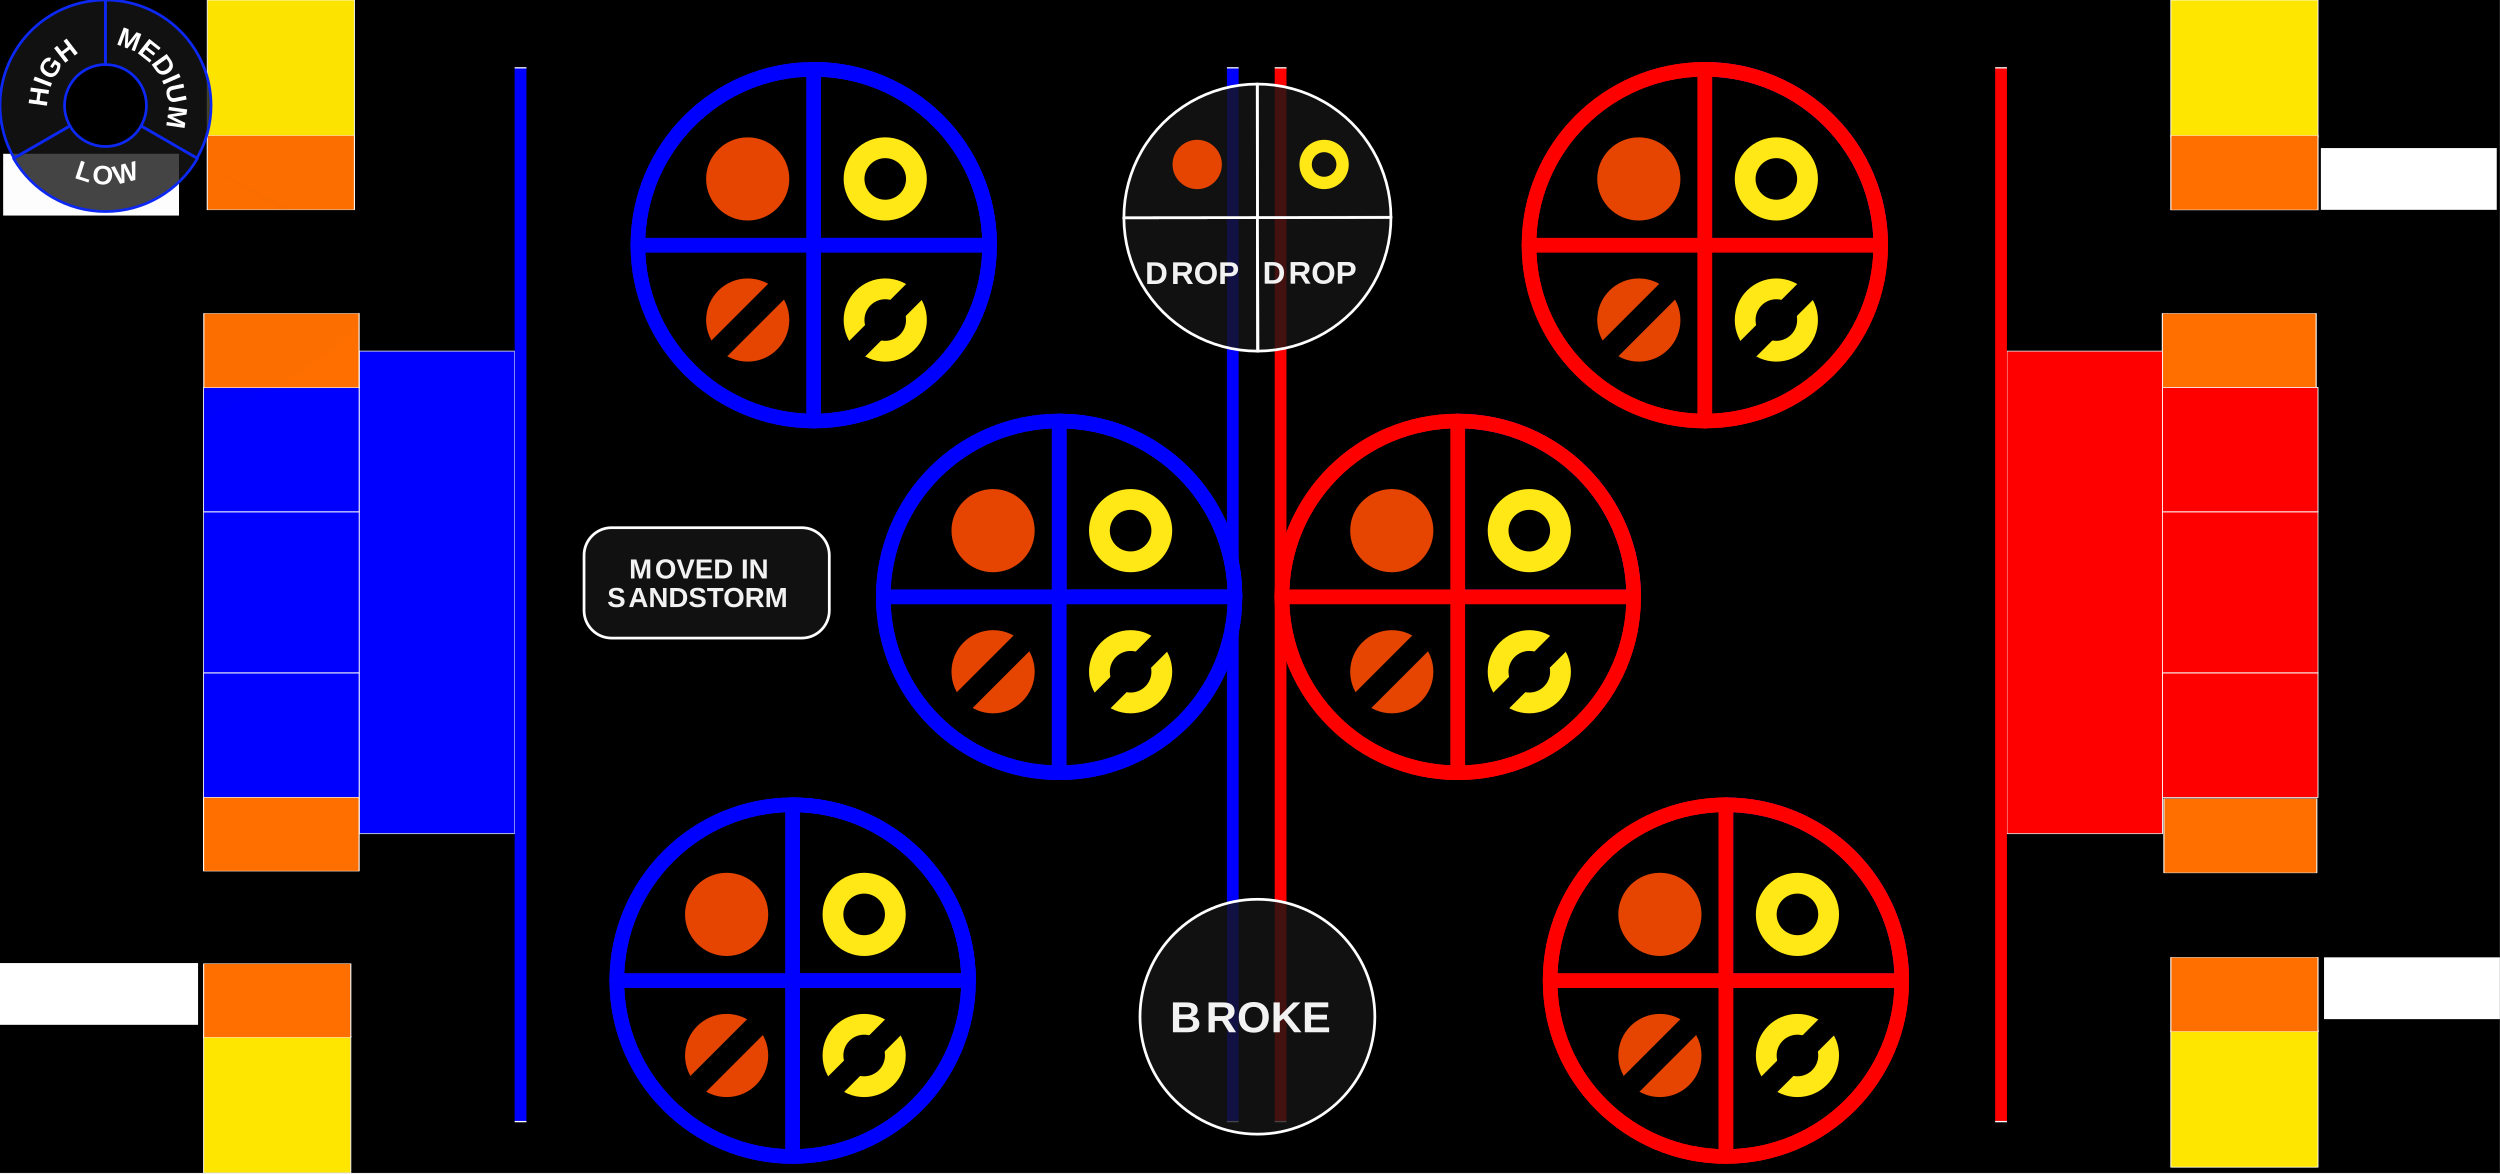
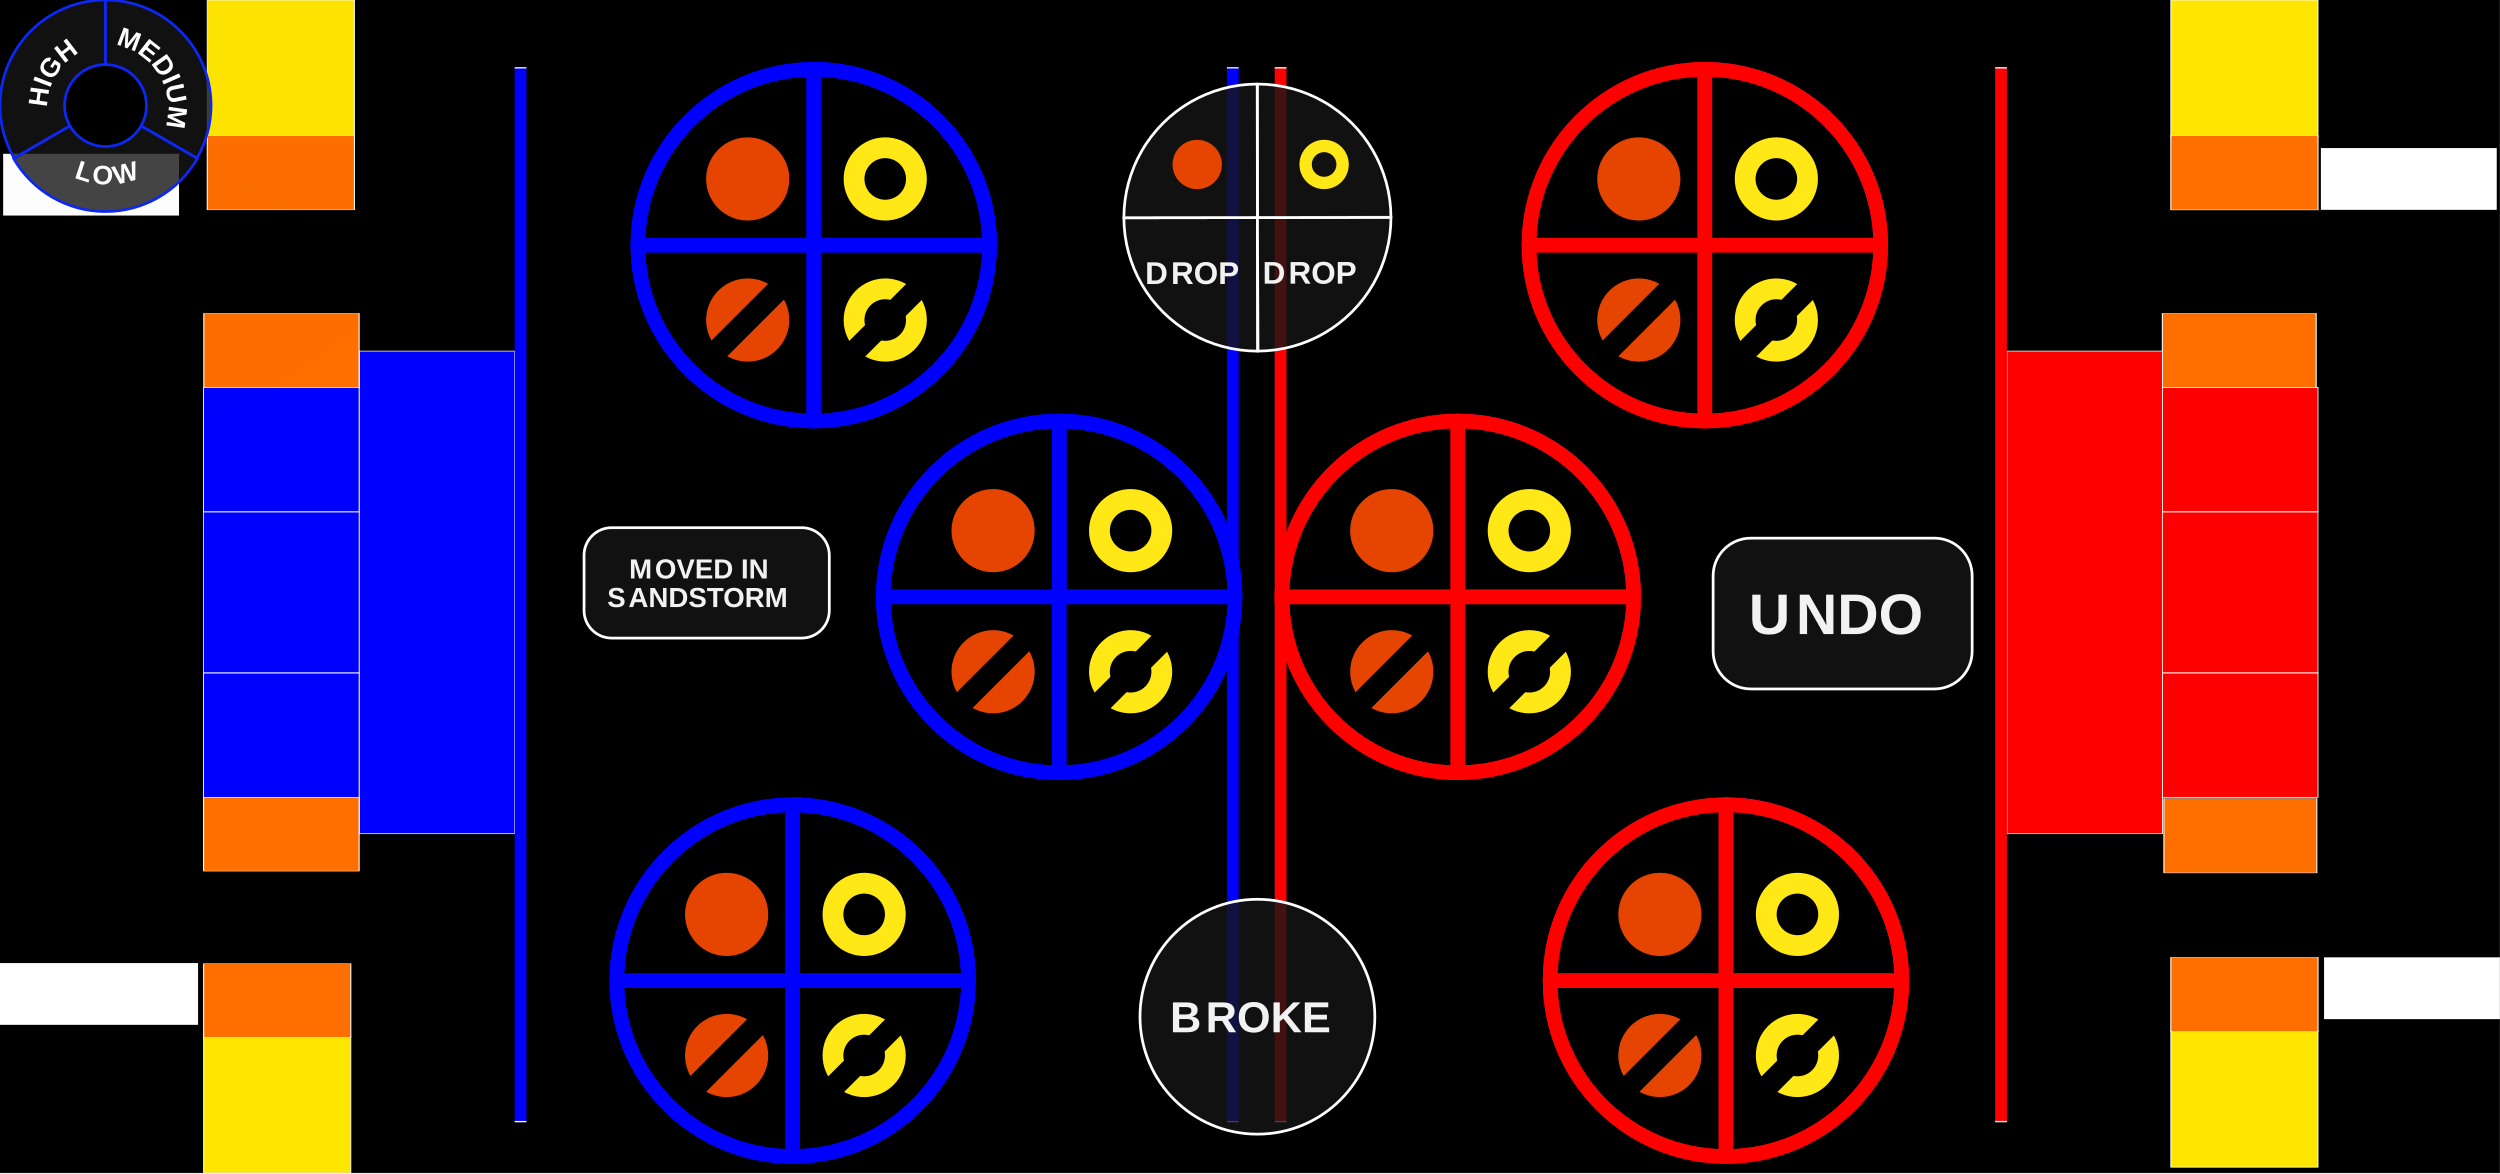
<svg xmlns="http://www.w3.org/2000/svg" width="100%" height="100%" viewBox="0 0 2991 1404" version="1.1" xml:space="preserve" style="fill-rule:evenodd;clip-rule:evenodd;stroke-linecap:round;stroke-linejoin:round;stroke-miterlimit:1.5;">
  <g id="court" transform="matrix(0.867579,0,0,1,-63.9296,-95.821)">
    <rect x="73.687" y="95.821" width="3447.38" height="1403.26" style="fill:none;" />
    <clipPath id="_clip1">
      <rect x="73.687" y="95.821" width="3447.38" height="1403.26" />
    </clipPath>
    <g clip-path="url(#_clip1)">
      <g transform="matrix(1.15263,0,0,1,-190.196,95)">
        <rect x="0.687" y="0.821" width="3447.38" height="1403.26" />
      </g>
      <g id="blue-hab-1" transform="matrix(1.58688,0,0,1.16247,-590.5,-126.235)">
        <rect x="730.623" y="552.385" width="135.168" height="496.688" style="fill:rgb(0,0,255);stroke:white;stroke-width:0.78px;" />
      </g>
      <g id="blue-hab-2" transform="matrix(1.15263,0,0,0.899596,-273.226,403.898)">
        <rect x="544.532" y="552.385" width="186.091" height="165.711" style="fill:rgb(0,0,255);stroke:white;stroke-width:1.05px;" />
      </g>
      <g id="blue-hab-3" transform="matrix(1.15263,0,0,0.899596,-273.226,62.3632)">
        <rect x="544.532" y="552.385" width="186.091" height="165.711" style="fill:rgb(0,0,255);stroke:white;stroke-width:1.05px;" />
      </g>
      <g id="blue-hab-4" transform="matrix(1.15263,0,0,1.16143,-273.226,66.8006)">
        <rect x="544.532" y="552.385" width="186.091" height="165.711" style="fill:rgb(0,0,255);stroke:white;stroke-width:0.92px;" />
      </g>
      <g id="blue-side-1">
        <g id="player-hatch" transform="matrix(1.15263,0,0,0.806735,-265.342,-50.8761)">
          <rect x="542.106" y="181.84" width="176.062" height="202.694" style="fill:rgb(255,230,0);stroke:white;stroke-width:1.1px;" />
        </g>
        <g id="player-cargo" transform="matrix(1.15263,0,0,0.4385,-265.342,178.277)">
          <rect x="542.106" y="181.84" width="176.062" height="202.694" style="fill:rgb(255,111,0);stroke:white;stroke-width:1.3px;" />
        </g>
        <g id="depot" transform="matrix(1.21612,0,0,0.4385,-304.487,391.021)">
          <rect x="542.106" y="181.84" width="176.062" height="202.694" style="fill:rgb(255,111,0);stroke:white;stroke-width:1.24px;" />
        </g>
        <g id="peek" transform="matrix(0.549338,0,0,3.00567,77.657,-511.59)">
          <rect x="0.687" y="263.306" width="441.453" height="24.583" style="fill:white;" />
        </g>
      </g>
      <g id="red-side-1" transform="matrix(-1,0,-0,1,3594.75,-6.84041)">
        <g id="player-hatch1" transform="matrix(1.15263,0,0,0.806735,-300.326,-44.0357)">
          <rect x="542.106" y="181.84" width="176.062" height="202.694" style="fill:rgb(255,230,0);stroke:white;stroke-width:1.1px;" />
        </g>
        <g id="player-cargo1" transform="matrix(1.15263,0,0,0.439155,-300.326,184.998)">
          <rect x="542.106" y="181.84" width="176.062" height="202.694" style="fill:rgb(255,111,0);stroke:white;stroke-width:1.29px;" />
        </g>
        <g id="depot1" transform="matrix(1.20459,0,0,0.439155,-325.955,397.743)">
          <rect x="542.106" y="181.84" width="176.062" height="202.694" style="fill:rgb(255,111,0);stroke:white;stroke-width:1.25px;" />
        </g>
        <g id="peek1" transform="matrix(0.549338,0,0,3.00567,77.657,-511.59)">
          <rect x="0.687" y="263.306" width="441.453" height="24.583" style="fill:white;" />
        </g>
      </g>
      <g id="blue-side-2" transform="matrix(1,0,0,-1,-4.3472,1601.74)">
        <g id="player-hatch2" transform="matrix(1.15263,0,0,0.806735,-265.98,-44.0357)">
          <rect x="542.106" y="181.84" width="176.062" height="202.694" style="fill:rgb(255,230,0);stroke:white;stroke-width:1.1px;" />
        </g>
        <g id="player-cargo2" transform="matrix(1.15263,0,0,0.434618,-265.98,185.823)">
          <rect x="542.106" y="181.84" width="176.062" height="202.694" style="fill:rgb(255,111,0);stroke:white;stroke-width:1.3px;" />
        </g>
        <g id="depot2" transform="matrix(1.21829,0,0,0.434618,-301.675,384.726)">
          <rect x="542.106" y="181.84" width="176.062" height="202.694" style="fill:rgb(255,111,0);stroke:white;stroke-width:1.24px;" />
        </g>
        <g id="peek2" transform="matrix(0.618697,0,0,3.00567,77.6093,-511.59)">
          <rect x="0.687" y="263.306" width="441.453" height="24.583" style="fill:white;" />
        </g>
      </g>
      <g id="red-side-2" transform="matrix(-1,0,0,-1,3599.1,1594.9)">
        <g id="player-hatch3" transform="matrix(1.15263,0,0,0.806735,-295.979,-44.0357)">
          <rect x="542.106" y="181.84" width="176.062" height="202.694" style="fill:rgb(255,230,0);stroke:white;stroke-width:1.1px;" />
        </g>
        <g id="player-cargo3" transform="matrix(1.15263,0,0,0.438519,-295.979,185.114)">
          <rect x="542.106" y="181.84" width="176.062" height="202.694" style="fill:rgb(255,111,0);stroke:white;stroke-width:1.3px;" />
        </g>
        <g id="depot3" transform="matrix(1.19773,0,0,0.438519,-318.806,375.012)">
          <rect x="542.106" y="181.84" width="176.062" height="202.694" style="fill:rgb(255,111,0);stroke:white;stroke-width:1.25px;" />
        </g>
        <g id="peek3" transform="matrix(0.549338,0,0,3.00567,77.657,-511.59)">
          <rect x="0.687" y="263.306" width="441.453" height="24.583" style="fill:white;" />
        </g>
      </g>
      <g id="red-hab-1" transform="matrix(-1.58688,0,0,1.16247,4215.15,-126.235)">
        <rect x="730.623" y="552.385" width="135.168" height="496.688" style="fill:rgb(255,0,0);stroke:white;stroke-width:0.78px;" />
      </g>
      <g id="red-hab-3" transform="matrix(-1.15263,0,0,0.899596,3897.88,403.898)">
        <rect x="544.532" y="552.385" width="186.091" height="165.711" style="fill:rgb(255,0,0);stroke:white;stroke-width:1.05px;" />
      </g>
      <g id="red-hab-2" transform="matrix(-1.15263,0,0,0.899596,3897.88,62.3632)">
        <rect x="544.532" y="552.385" width="186.091" height="165.711" style="fill:rgb(255,0,0);stroke:white;stroke-width:1.05px;" />
      </g>
      <g id="red-hab-4" transform="matrix(-1.15263,0,0,1.16143,3897.88,66.8006)">
        <rect x="544.532" y="552.385" width="186.091" height="165.711" style="fill:rgb(255,0,0);stroke:white;stroke-width:0.92px;" />
      </g>
      <g transform="matrix(0.0367196,0,0,51.2847,2825.01,-13326.6)">
        <rect x="0.687" y="263.306" width="441.453" height="24.583" style="fill:rgb(255,0,0);stroke:white;stroke-width:0.03px;" />
      </g>
      <g transform="matrix(0.0367196,0,0,51.2847,1831.51,-13326.6)">
        <rect x="0.687" y="263.306" width="441.453" height="24.583" style="fill:rgb(255,0,0);stroke:white;stroke-width:0.03px;" />
      </g>
      <g transform="matrix(0.0367196,0,0,51.2847,1765.59,-13326.6)">
        <rect x="0.687" y="263.306" width="441.453" height="24.583" style="fill:rgb(0,0,255);stroke:white;stroke-width:0.03px;" />
      </g>
      <g transform="matrix(0.0367196,0,0,51.2847,783.384,-13326.6)">
        <rect x="0.687" y="263.306" width="441.453" height="24.583" style="fill:rgb(0,0,255);stroke:white;stroke-width:0.03px;" />
      </g>
      <g id="blue-cargo" transform="matrix(1.15263,0,0,1,196.424,-102.915)">
        <g id="cargo-miss">
          <g transform="matrix(6.12323e-17,-1,1,6.12323e-17,247.804,2073.5)">
            <path d="M1160.65,702.452C1044.45,702.452 950.257,796.649 950.257,912.846L1160.65,912.846L1160.65,702.452Z" />
          </g>
          <g>
            <g transform="matrix(1.2511,0,0,1.2511,-289.789,49.8431)">
              <circle cx="1096.18" cy="761.385" r="39.778" style="fill:rgb(229,69,0);" />
            </g>
            <g transform="matrix(1,0,0,1,-25.3811,73.5226)">
              <path d="M1156.8,879.125L1057.26,978.657" style="fill:none;stroke:black;stroke-width:26.67px;" />
            </g>
          </g>
        </g>
        <g id="hatch">
          <g transform="matrix(-1.83697e-16,1,-1,-1.83697e-16,2073.5,-247.804)">
            <path d="M1160.65,702.452C1044.45,702.452 950.257,796.649 950.257,912.846L1160.65,912.846L1160.65,702.452Z" style="stroke:rgb(0,0,255);stroke-width:17.33px;" />
          </g>
          <g transform="matrix(1.2511,0,0,1.2511,-125.251,-118.967)">
            <path d="M1096.18,721.608C1118.14,721.608 1135.96,739.431 1135.96,761.385C1135.96,783.339 1118.14,801.163 1096.18,801.163C1074.23,801.163 1056.41,783.339 1056.41,761.385C1056.41,739.431 1074.23,721.608 1096.18,721.608ZM1096.18,741.496C1107.16,741.496 1116.07,750.408 1116.07,761.385C1116.07,772.362 1107.16,781.274 1096.18,781.274C1085.21,781.274 1076.3,772.362 1076.3,761.385C1076.3,750.408 1085.21,741.496 1096.18,741.496Z" style="fill:rgb(255,232,22);" />
          </g>
        </g>
        <g id="hatch-miss">
          <g transform="matrix(-1,-1.22465e-16,1.22465e-16,-1,2321.3,1825.69)">
            <path d="M1160.65,702.452C1044.45,702.452 950.257,796.649 950.257,912.846L1160.65,912.846L1160.65,702.452Z" />
          </g>
          <g>
            <g transform="matrix(1.2511,0,0,1.2511,-125.251,49.8431)">
              <path d="M1096.18,721.608C1118.14,721.608 1135.96,739.431 1135.96,761.385C1135.96,783.339 1118.14,801.163 1096.18,801.163C1074.23,801.163 1056.41,783.339 1056.41,761.385C1056.41,739.431 1074.23,721.608 1096.18,721.608ZM1096.18,741.496C1107.16,741.496 1116.07,750.408 1116.07,761.385C1116.07,772.362 1107.16,781.274 1096.18,781.274C1085.21,781.274 1076.3,772.362 1076.3,761.385C1076.3,750.408 1085.21,741.496 1096.18,741.496Z" style="fill:rgb(255,232,22);" />
            </g>
            <g transform="matrix(1,0,0,1,139.937,73.5226)">
              <path d="M1156.8,879.125L1057.26,978.657" style="fill:none;stroke:black;stroke-width:26.67px;" />
            </g>
          </g>
        </g>
        <g id="cargo">
          <path d="M1160.65,702.452C1044.45,702.452 950.257,796.649 950.257,912.846L1160.65,912.846L1160.65,702.452Z" />
          <g transform="matrix(1.2511,0,0,1.2511,-289.789,-118.967)">
            <circle cx="1096.18" cy="761.385" r="39.778" style="fill:rgb(229,69,0);" />
          </g>
        </g>
        <circle cx="1160.65" cy="912.846" r="210.394" style="fill:none;stroke:rgb(0,0,255);stroke-width:17.33px;" />
        <g transform="matrix(-1.83697e-16,1,-1,-1.83697e-16,2073.5,-247.804)">
          <path d="M1160.65,702.452C1044.45,702.452 950.257,796.649 950.257,912.846L1160.65,912.846L1160.65,702.452Z" style="fill:none;stroke:rgb(0,0,255);stroke-width:17.33px;" />
        </g>
        <g transform="matrix(-1,-1.22465e-16,1.22465e-16,-1,2321.3,1825.69)">
          <path d="M1160.65,702.452C1044.45,702.452 950.257,796.649 950.257,912.846L1160.65,912.846L1160.65,702.452Z" style="fill:none;stroke:rgb(0,0,255);stroke-width:17.33px;" />
        </g>
        <g transform="matrix(6.12323e-17,-1,1,6.12323e-17,247.804,2073.5)">
          <path d="M1160.65,702.452C1044.45,702.452 950.257,796.649 950.257,912.846L1160.65,912.846L1160.65,702.452Z" style="fill:none;stroke:rgb(0,0,255);stroke-width:17.33px;" />
        </g>
        <path d="M1160.65,702.452C1044.45,702.452 950.257,796.649 950.257,912.846L1160.65,912.846L1160.65,702.452Z" style="fill:none;stroke:rgb(0,0,255);stroke-width:17.33px;" />
      </g>
      <g id="red-cargo" transform="matrix(1.15263,0,-0,1,746.226,-102.915)">
        <g id="cargo-miss1">
          <g transform="matrix(6.12323e-17,-1,1,6.12323e-17,247.804,2073.5)">
            <path d="M1160.65,702.452C1044.45,702.452 950.257,796.649 950.257,912.846L1160.65,912.846L1160.65,702.452Z" />
          </g>
          <g>
            <g transform="matrix(1.2511,0,0,1.2511,-289.789,49.8431)">
              <circle cx="1096.18" cy="761.385" r="39.778" style="fill:rgb(229,69,0);" />
            </g>
            <g transform="matrix(1,0,0,1,-25.3811,73.5226)">
              <path d="M1156.8,879.125L1057.26,978.657" style="fill:none;stroke:black;stroke-width:26.67px;" />
            </g>
          </g>
        </g>
        <g id="hatch1">
          <g transform="matrix(-1.83697e-16,1,-1,-1.83697e-16,2073.5,-247.804)">
            <path d="M1160.65,702.452C1044.45,702.452 950.257,796.649 950.257,912.846L1160.65,912.846L1160.65,702.452Z" style="stroke:rgb(0,0,255);stroke-width:17.33px;" />
          </g>
          <g transform="matrix(1.2511,0,0,1.2511,-125.251,-118.967)">
            <path d="M1096.18,721.608C1118.14,721.608 1135.96,739.431 1135.96,761.385C1135.96,783.339 1118.14,801.163 1096.18,801.163C1074.23,801.163 1056.41,783.339 1056.41,761.385C1056.41,739.431 1074.23,721.608 1096.18,721.608ZM1096.18,741.496C1107.16,741.496 1116.07,750.408 1116.07,761.385C1116.07,772.362 1107.16,781.274 1096.18,781.274C1085.21,781.274 1076.3,772.362 1076.3,761.385C1076.3,750.408 1085.21,741.496 1096.18,741.496Z" style="fill:rgb(255,232,22);" />
          </g>
        </g>
        <g id="hatch-miss1">
          <g transform="matrix(-1,-1.22465e-16,1.22465e-16,-1,2321.3,1825.69)">
            <path d="M1160.65,702.452C1044.45,702.452 950.257,796.649 950.257,912.846L1160.65,912.846L1160.65,702.452Z" />
          </g>
          <g>
            <g transform="matrix(1.2511,0,0,1.2511,-125.251,49.8431)">
              <path d="M1096.18,721.608C1118.14,721.608 1135.96,739.431 1135.96,761.385C1135.96,783.339 1118.14,801.163 1096.18,801.163C1074.23,801.163 1056.41,783.339 1056.41,761.385C1056.41,739.431 1074.23,721.608 1096.18,721.608ZM1096.18,741.496C1107.16,741.496 1116.07,750.408 1116.07,761.385C1116.07,772.362 1107.16,781.274 1096.18,781.274C1085.21,781.274 1076.3,772.362 1076.3,761.385C1076.3,750.408 1085.21,741.496 1096.18,741.496Z" style="fill:rgb(255,232,22);" />
            </g>
            <g transform="matrix(1,0,0,1,139.937,73.5226)">
              <path d="M1156.8,879.125L1057.26,978.657" style="fill:none;stroke:black;stroke-width:26.67px;" />
            </g>
          </g>
        </g>
        <g id="cargo1">
          <path d="M1160.65,702.452C1044.45,702.452 950.257,796.649 950.257,912.846L1160.65,912.846L1160.65,702.452Z" />
          <g transform="matrix(1.2511,0,0,1.2511,-289.789,-118.967)">
            <circle cx="1096.18" cy="761.385" r="39.778" style="fill:rgb(229,69,0);" />
          </g>
        </g>
        <circle cx="1160.65" cy="912.846" r="210.394" style="fill:none;stroke:rgb(255,0,0);stroke-width:17.33px;" />
        <g transform="matrix(-1.83697e-16,1,-1,-1.83697e-16,2073.5,-247.804)">
          <path d="M1160.65,702.452C1044.45,702.452 950.257,796.649 950.257,912.846L1160.65,912.846L1160.65,702.452Z" style="fill:none;stroke:rgb(255,0,0);stroke-width:17.33px;" />
        </g>
        <g transform="matrix(-1,-1.22465e-16,1.22465e-16,-1,2321.3,1825.69)">
          <path d="M1160.65,702.452C1044.45,702.452 950.257,796.649 950.257,912.846L1160.65,912.846L1160.65,702.452Z" style="fill:none;stroke:rgb(255,0,0);stroke-width:17.33px;" />
        </g>
        <g transform="matrix(6.12323e-17,-1,1,6.12323e-17,247.804,2073.5)">
          <path d="M1160.65,702.452C1044.45,702.452 950.257,796.649 950.257,912.846L1160.65,912.846L1160.65,702.452Z" style="fill:none;stroke:rgb(255,0,0);stroke-width:17.33px;" />
        </g>
        <path d="M1160.65,702.452C1044.45,702.452 950.257,796.649 950.257,912.846L1160.65,912.846L1160.65,702.452Z" style="fill:none;stroke:rgb(255,0,0);stroke-width:17.33px;" />
      </g>
      <g id="blue-rocket-2" transform="matrix(1.15263,0,0,1,-141.946,-523.702)">
        <g id="cargo-miss2">
          <g transform="matrix(6.12323e-17,-1,1,6.12323e-17,247.804,2073.5)">
            <path d="M1160.65,702.452C1044.45,702.452 950.257,796.649 950.257,912.846L1160.65,912.846L1160.65,702.452Z" />
          </g>
          <g>
            <g transform="matrix(1.2511,0,0,1.2511,-289.789,49.8431)">
              <circle cx="1096.18" cy="761.385" r="39.778" style="fill:rgb(229,69,0);" />
            </g>
            <g transform="matrix(1,0,0,1,-25.3811,73.5226)">
              <path d="M1156.8,879.125L1057.26,978.657" style="fill:none;stroke:black;stroke-width:26.67px;" />
            </g>
          </g>
        </g>
        <g id="hatch2">
          <g transform="matrix(-1.83697e-16,1,-1,-1.83697e-16,2073.5,-247.804)">
            <path d="M1160.65,702.452C1044.45,702.452 950.257,796.649 950.257,912.846L1160.65,912.846L1160.65,702.452Z" style="stroke:rgb(0,0,255);stroke-width:17.33px;" />
          </g>
          <g transform="matrix(1.2511,0,0,1.2511,-125.251,-118.967)">
            <path d="M1096.18,721.608C1118.14,721.608 1135.96,739.431 1135.96,761.385C1135.96,783.339 1118.14,801.163 1096.18,801.163C1074.23,801.163 1056.41,783.339 1056.41,761.385C1056.41,739.431 1074.23,721.608 1096.18,721.608ZM1096.18,741.496C1107.16,741.496 1116.07,750.408 1116.07,761.385C1116.07,772.362 1107.16,781.274 1096.18,781.274C1085.21,781.274 1076.3,772.362 1076.3,761.385C1076.3,750.408 1085.21,741.496 1096.18,741.496Z" style="fill:rgb(255,232,22);" />
          </g>
        </g>
        <g id="hatch-miss2">
          <g transform="matrix(-1,-1.22465e-16,1.22465e-16,-1,2321.3,1825.69)">
            <path d="M1160.65,702.452C1044.45,702.452 950.257,796.649 950.257,912.846L1160.65,912.846L1160.65,702.452Z" />
          </g>
          <g>
            <g transform="matrix(1.2511,0,0,1.2511,-125.251,49.8431)">
              <path d="M1096.18,721.608C1118.14,721.608 1135.96,739.431 1135.96,761.385C1135.96,783.339 1118.14,801.163 1096.18,801.163C1074.23,801.163 1056.41,783.339 1056.41,761.385C1056.41,739.431 1074.23,721.608 1096.18,721.608ZM1096.18,741.496C1107.16,741.496 1116.07,750.408 1116.07,761.385C1116.07,772.362 1107.16,781.274 1096.18,781.274C1085.21,781.274 1076.3,772.362 1076.3,761.385C1076.3,750.408 1085.21,741.496 1096.18,741.496Z" style="fill:rgb(255,232,22);" />
            </g>
            <g transform="matrix(1,0,0,1,139.937,73.5226)">
              <path d="M1156.8,879.125L1057.26,978.657" style="fill:none;stroke:black;stroke-width:26.67px;" />
            </g>
          </g>
        </g>
        <g id="cargo2">
          <path d="M1160.65,702.452C1044.45,702.452 950.257,796.649 950.257,912.846L1160.65,912.846L1160.65,702.452Z" />
          <g transform="matrix(1.2511,0,0,1.2511,-289.789,-118.967)">
            <circle cx="1096.18" cy="761.385" r="39.778" style="fill:rgb(229,69,0);" />
          </g>
        </g>
        <circle cx="1160.65" cy="912.846" r="210.394" style="fill:none;stroke:rgb(0,0,255);stroke-width:17.33px;" />
        <g transform="matrix(-1.83697e-16,1,-1,-1.83697e-16,2073.5,-247.804)">
          <path d="M1160.65,702.452C1044.45,702.452 950.257,796.649 950.257,912.846L1160.65,912.846L1160.65,702.452Z" style="fill:none;stroke:rgb(0,0,255);stroke-width:17.33px;" />
        </g>
        <g transform="matrix(-1,-1.22465e-16,1.22465e-16,-1,2321.3,1825.69)">
          <path d="M1160.65,702.452C1044.45,702.452 950.257,796.649 950.257,912.846L1160.65,912.846L1160.65,702.452Z" style="fill:none;stroke:rgb(0,0,255);stroke-width:17.33px;" />
        </g>
        <g transform="matrix(6.12323e-17,-1,1,6.12323e-17,247.804,2073.5)">
          <path d="M1160.65,702.452C1044.45,702.452 950.257,796.649 950.257,912.846L1160.65,912.846L1160.65,702.452Z" style="fill:none;stroke:rgb(0,0,255);stroke-width:17.33px;" />
        </g>
        <path d="M1160.65,702.452C1044.45,702.452 950.257,796.649 950.257,912.846L1160.65,912.846L1160.65,702.452Z" style="fill:none;stroke:rgb(0,0,255);stroke-width:17.33px;" />
      </g>
      <g id="red-rocket-2" transform="matrix(1.15263,0,-0,1,1086.9,-523.702)">
        <g id="cargo-miss3">
          <g transform="matrix(6.12323e-17,-1,1,6.12323e-17,247.804,2073.5)">
            <path d="M1160.65,702.452C1044.45,702.452 950.257,796.649 950.257,912.846L1160.65,912.846L1160.65,702.452Z" />
          </g>
          <g>
            <g transform="matrix(1.2511,0,0,1.2511,-289.789,49.8431)">
              <circle cx="1096.18" cy="761.385" r="39.778" style="fill:rgb(229,69,0);" />
            </g>
            <g transform="matrix(1,0,0,1,-25.3811,73.5226)">
              <path d="M1156.8,879.125L1057.26,978.657" style="fill:none;stroke:black;stroke-width:26.67px;" />
            </g>
          </g>
        </g>
        <g id="hatch3">
          <g transform="matrix(-1.83697e-16,1,-1,-1.83697e-16,2073.5,-247.804)">
            <path d="M1160.65,702.452C1044.45,702.452 950.257,796.649 950.257,912.846L1160.65,912.846L1160.65,702.452Z" style="stroke:rgb(0,0,255);stroke-width:17.33px;" />
          </g>
          <g transform="matrix(1.2511,0,0,1.2511,-125.251,-118.967)">
            <path d="M1096.18,721.608C1118.14,721.608 1135.96,739.431 1135.96,761.385C1135.96,783.339 1118.14,801.163 1096.18,801.163C1074.23,801.163 1056.41,783.339 1056.41,761.385C1056.41,739.431 1074.23,721.608 1096.18,721.608ZM1096.18,741.496C1107.16,741.496 1116.07,750.408 1116.07,761.385C1116.07,772.362 1107.16,781.274 1096.18,781.274C1085.21,781.274 1076.3,772.362 1076.3,761.385C1076.3,750.408 1085.21,741.496 1096.18,741.496Z" style="fill:rgb(255,232,22);" />
          </g>
        </g>
        <g id="hatch-miss3">
          <g transform="matrix(-1,-1.22465e-16,1.22465e-16,-1,2321.3,1825.69)">
            <path d="M1160.65,702.452C1044.45,702.452 950.257,796.649 950.257,912.846L1160.65,912.846L1160.65,702.452Z" />
          </g>
          <g>
            <g transform="matrix(1.2511,0,0,1.2511,-125.251,49.8431)">
              <path d="M1096.18,721.608C1118.14,721.608 1135.96,739.431 1135.96,761.385C1135.96,783.339 1118.14,801.163 1096.18,801.163C1074.23,801.163 1056.41,783.339 1056.41,761.385C1056.41,739.431 1074.23,721.608 1096.18,721.608ZM1096.18,741.496C1107.16,741.496 1116.07,750.408 1116.07,761.385C1116.07,772.362 1107.16,781.274 1096.18,781.274C1085.21,781.274 1076.3,772.362 1076.3,761.385C1076.3,750.408 1085.21,741.496 1096.18,741.496Z" style="fill:rgb(255,232,22);" />
            </g>
            <g transform="matrix(1,0,0,1,139.937,73.5226)">
              <path d="M1156.8,879.125L1057.26,978.657" style="fill:none;stroke:black;stroke-width:26.67px;" />
            </g>
          </g>
        </g>
        <g id="cargo3">
          <path d="M1160.65,702.452C1044.45,702.452 950.257,796.649 950.257,912.846L1160.65,912.846L1160.65,702.452Z" />
          <g transform="matrix(1.2511,0,0,1.2511,-289.789,-118.967)">
            <circle cx="1096.18" cy="761.385" r="39.778" style="fill:rgb(229,69,0);" />
          </g>
        </g>
        <circle cx="1160.65" cy="912.846" r="210.394" style="fill:none;stroke:rgb(255,0,0);stroke-width:17.33px;" />
        <g transform="matrix(-1.83697e-16,1,-1,-1.83697e-16,2073.5,-247.804)">
          <path d="M1160.65,702.452C1044.45,702.452 950.257,796.649 950.257,912.846L1160.65,912.846L1160.65,702.452Z" style="fill:none;stroke:rgb(255,0,0);stroke-width:17.33px;" />
        </g>
        <g transform="matrix(-1,-1.22465e-16,1.22465e-16,-1,2321.3,1825.69)">
          <path d="M1160.65,702.452C1044.45,702.452 950.257,796.649 950.257,912.846L1160.65,912.846L1160.65,702.452Z" style="fill:none;stroke:rgb(255,0,0);stroke-width:17.33px;" />
        </g>
        <g transform="matrix(6.12323e-17,-1,1,6.12323e-17,247.804,2073.5)">
          <path d="M1160.65,702.452C1044.45,702.452 950.257,796.649 950.257,912.846L1160.65,912.846L1160.65,702.452Z" style="fill:none;stroke:rgb(255,0,0);stroke-width:17.33px;" />
        </g>
        <path d="M1160.65,702.452C1044.45,702.452 950.257,796.649 950.257,912.846L1160.65,912.846L1160.65,702.452Z" style="fill:none;stroke:rgb(255,0,0);stroke-width:17.33px;" />
      </g>
      <g id="blue-rocket-1" transform="matrix(1.15263,0,0,1,-171.021,356.203)">
        <g id="cargo-miss4">
          <g transform="matrix(6.12323e-17,-1,1,6.12323e-17,247.804,2073.5)">
            <path d="M1160.65,702.452C1044.45,702.452 950.257,796.649 950.257,912.846L1160.65,912.846L1160.65,702.452Z" />
          </g>
          <g>
            <g transform="matrix(1.2511,0,0,1.2511,-289.789,49.8431)">
              <circle cx="1096.18" cy="761.385" r="39.778" style="fill:rgb(229,69,0);" />
            </g>
            <g transform="matrix(1,0,0,1,-25.3811,73.5226)">
              <path d="M1156.8,879.125L1057.26,978.657" style="fill:none;stroke:black;stroke-width:26.67px;" />
            </g>
          </g>
        </g>
        <g id="hatch4">
          <g transform="matrix(-1.83697e-16,1,-1,-1.83697e-16,2073.5,-247.804)">
            <path d="M1160.65,702.452C1044.45,702.452 950.257,796.649 950.257,912.846L1160.65,912.846L1160.65,702.452Z" style="stroke:rgb(0,0,255);stroke-width:17.33px;" />
          </g>
          <g transform="matrix(1.2511,0,0,1.2511,-125.251,-118.967)">
            <path d="M1096.18,721.608C1118.14,721.608 1135.96,739.431 1135.96,761.385C1135.96,783.339 1118.14,801.163 1096.18,801.163C1074.23,801.163 1056.41,783.339 1056.41,761.385C1056.41,739.431 1074.23,721.608 1096.18,721.608ZM1096.18,741.496C1107.16,741.496 1116.07,750.408 1116.07,761.385C1116.07,772.362 1107.16,781.274 1096.18,781.274C1085.21,781.274 1076.3,772.362 1076.3,761.385C1076.3,750.408 1085.21,741.496 1096.18,741.496Z" style="fill:rgb(255,232,22);" />
          </g>
        </g>
        <g id="hatch-miss4">
          <g transform="matrix(-1,-1.22465e-16,1.22465e-16,-1,2321.3,1825.69)">
            <path d="M1160.65,702.452C1044.45,702.452 950.257,796.649 950.257,912.846L1160.65,912.846L1160.65,702.452Z" />
          </g>
          <g>
            <g transform="matrix(1.2511,0,0,1.2511,-125.251,49.8431)">
              <path d="M1096.18,721.608C1118.14,721.608 1135.96,739.431 1135.96,761.385C1135.96,783.339 1118.14,801.163 1096.18,801.163C1074.23,801.163 1056.41,783.339 1056.41,761.385C1056.41,739.431 1074.23,721.608 1096.18,721.608ZM1096.18,741.496C1107.16,741.496 1116.07,750.408 1116.07,761.385C1116.07,772.362 1107.16,781.274 1096.18,781.274C1085.21,781.274 1076.3,772.362 1076.3,761.385C1076.3,750.408 1085.21,741.496 1096.18,741.496Z" style="fill:rgb(255,232,22);" />
            </g>
            <g transform="matrix(1,0,0,1,139.937,73.5226)">
              <path d="M1156.8,879.125L1057.26,978.657" style="fill:none;stroke:black;stroke-width:26.67px;" />
            </g>
          </g>
        </g>
        <g id="cargo4">
          <path d="M1160.65,702.452C1044.45,702.452 950.257,796.649 950.257,912.846L1160.65,912.846L1160.65,702.452Z" />
          <g transform="matrix(1.2511,0,0,1.2511,-289.789,-118.967)">
            <circle cx="1096.18" cy="761.385" r="39.778" style="fill:rgb(229,69,0);" />
          </g>
        </g>
        <circle cx="1160.65" cy="912.846" r="210.394" style="fill:none;stroke:rgb(0,0,255);stroke-width:17.33px;" />
        <g transform="matrix(-1.83697e-16,1,-1,-1.83697e-16,2073.5,-247.804)">
          <path d="M1160.65,702.452C1044.45,702.452 950.257,796.649 950.257,912.846L1160.65,912.846L1160.65,702.452Z" style="fill:none;stroke:rgb(0,0,255);stroke-width:17.33px;" />
        </g>
        <g transform="matrix(-1,-1.22465e-16,1.22465e-16,-1,2321.3,1825.69)">
          <path d="M1160.65,702.452C1044.45,702.452 950.257,796.649 950.257,912.846L1160.65,912.846L1160.65,702.452Z" style="fill:none;stroke:rgb(0,0,255);stroke-width:17.33px;" />
        </g>
        <g transform="matrix(6.12323e-17,-1,1,6.12323e-17,247.804,2073.5)">
          <path d="M1160.65,702.452C1044.45,702.452 950.257,796.649 950.257,912.846L1160.65,912.846L1160.65,702.452Z" style="fill:none;stroke:rgb(0,0,255);stroke-width:17.33px;" />
        </g>
        <path d="M1160.65,702.452C1044.45,702.452 950.257,796.649 950.257,912.846L1160.65,912.846L1160.65,702.452Z" style="fill:none;stroke:rgb(0,0,255);stroke-width:17.33px;" />
      </g>
      <g id="red-rocket-1" transform="matrix(1.15263,0,-0,1,1115.98,356.203)">
        <g id="cargo-miss5">
          <g transform="matrix(6.12323e-17,-1,1,6.12323e-17,247.804,2073.5)">
            <path d="M1160.65,702.452C1044.45,702.452 950.257,796.649 950.257,912.846L1160.65,912.846L1160.65,702.452Z" />
          </g>
          <g>
            <g transform="matrix(1.2511,0,0,1.2511,-289.789,49.8431)">
              <circle cx="1096.18" cy="761.385" r="39.778" style="fill:rgb(229,69,0);" />
            </g>
            <g transform="matrix(1,0,0,1,-25.3811,73.5226)">
              <path d="M1156.8,879.125L1057.26,978.657" style="fill:none;stroke:black;stroke-width:26.67px;" />
            </g>
          </g>
        </g>
        <g id="hatch5">
          <g transform="matrix(-1.83697e-16,1,-1,-1.83697e-16,2073.5,-247.804)">
            <path d="M1160.65,702.452C1044.45,702.452 950.257,796.649 950.257,912.846L1160.65,912.846L1160.65,702.452Z" style="stroke:rgb(0,0,255);stroke-width:17.33px;" />
          </g>
          <g transform="matrix(1.2511,0,0,1.2511,-125.251,-118.967)">
            <path d="M1096.18,721.608C1118.14,721.608 1135.96,739.431 1135.96,761.385C1135.96,783.339 1118.14,801.163 1096.18,801.163C1074.23,801.163 1056.41,783.339 1056.41,761.385C1056.41,739.431 1074.23,721.608 1096.18,721.608ZM1096.18,741.496C1107.16,741.496 1116.07,750.408 1116.07,761.385C1116.07,772.362 1107.16,781.274 1096.18,781.274C1085.21,781.274 1076.3,772.362 1076.3,761.385C1076.3,750.408 1085.21,741.496 1096.18,741.496Z" style="fill:rgb(255,232,22);" />
          </g>
        </g>
        <g id="hatch-miss5">
          <g transform="matrix(-1,-1.22465e-16,1.22465e-16,-1,2321.3,1825.69)">
            <path d="M1160.65,702.452C1044.45,702.452 950.257,796.649 950.257,912.846L1160.65,912.846L1160.65,702.452Z" />
          </g>
          <g>
            <g transform="matrix(1.2511,0,0,1.2511,-125.251,49.8431)">
              <path d="M1096.18,721.608C1118.14,721.608 1135.96,739.431 1135.96,761.385C1135.96,783.339 1118.14,801.163 1096.18,801.163C1074.23,801.163 1056.41,783.339 1056.41,761.385C1056.41,739.431 1074.23,721.608 1096.18,721.608ZM1096.18,741.496C1107.16,741.496 1116.07,750.408 1116.07,761.385C1116.07,772.362 1107.16,781.274 1096.18,781.274C1085.21,781.274 1076.3,772.362 1076.3,761.385C1076.3,750.408 1085.21,741.496 1096.18,741.496Z" style="fill:rgb(255,232,22);" />
            </g>
            <g transform="matrix(1,0,0,1,139.937,73.5226)">
              <path d="M1156.8,879.125L1057.26,978.657" style="fill:none;stroke:black;stroke-width:26.67px;" />
            </g>
          </g>
        </g>
        <g id="cargo5">
          <path d="M1160.65,702.452C1044.45,702.452 950.257,796.649 950.257,912.846L1160.65,912.846L1160.65,702.452Z" />
          <g transform="matrix(1.2511,0,0,1.2511,-289.789,-118.967)">
            <circle cx="1096.18" cy="761.385" r="39.778" style="fill:rgb(229,69,0);" />
          </g>
        </g>
        <circle cx="1160.65" cy="912.846" r="210.394" style="fill:none;stroke:rgb(255,0,0);stroke-width:17.33px;" />
        <g transform="matrix(-1.83697e-16,1,-1,-1.83697e-16,2073.5,-247.804)">
          <path d="M1160.65,702.452C1044.45,702.452 950.257,796.649 950.257,912.846L1160.65,912.846L1160.65,702.452Z" style="fill:none;stroke:rgb(255,0,0);stroke-width:17.33px;" />
        </g>
        <g transform="matrix(-1,-1.22465e-16,1.22465e-16,-1,2321.3,1825.69)">
          <path d="M1160.65,702.452C1044.45,702.452 950.257,796.649 950.257,912.846L1160.65,912.846L1160.65,702.452Z" style="fill:none;stroke:rgb(255,0,0);stroke-width:17.33px;" />
        </g>
        <g transform="matrix(6.12323e-17,-1,1,6.12323e-17,247.804,2073.5)">
          <path d="M1160.65,702.452C1044.45,702.452 950.257,796.649 950.257,912.846L1160.65,912.846L1160.65,702.452Z" style="fill:none;stroke:rgb(255,0,0);stroke-width:17.33px;" />
        </g>
        <path d="M1160.65,702.452C1044.45,702.452 950.257,796.649 950.257,912.846L1160.65,912.846L1160.65,702.452Z" style="fill:none;stroke:rgb(255,0,0);stroke-width:17.33px;" />
      </g>
      <g id="broke" transform="matrix(1.56806,0,0,1.56806,147.569,-894.304)">
        <g transform="matrix(0.73507,0,0,0.637732,-47.1164,631.434)">
          <circle cx="1504.38" cy="1216.41" r="140.491" style="fill:rgb(22,22,22);fill-opacity:0.8;stroke:white;stroke-width:3.28px;" />
        </g>
        <g transform="matrix(0.313995,0,0,0.272416,612.889,1078.08)">
          <text x="1175.06px" y="1251.5px" style="font-family:'Arial-BoldMT', 'Arial', sans-serif;font-weight:700;font-size:121.338px;fill:rgb(242,242,242);">B<tspan x="1274.82px 1374.58px 1481.09px 1580.85px " y="1251.5px 1251.5px 1251.5px 1251.5px ">ROKE</tspan>
          </text>
        </g>
      </g>
      <g id="radial-menu" transform="matrix(1,0,0,1,-885.601,-88.0137)">
        <g id="high">
          <g transform="matrix(-0.576316,0.866025,-0.998209,-0.5,2157.97,-186.826)">
            <path d="M928.148,569.01L1252.75,746.167C1252.75,746.167 934.299,1168.56 522.694,746.167L846.831,569.01C846.831,569.01 879.574,622.365 928.148,574.728" style="fill-opacity:0.012;" />
          </g>
          <g transform="matrix(2.38541,0,0,2.06953,-1021.5,-120.914)">
            <path d="M891.379,147.255C857.69,147.255 830.379,174.566 830.379,208.255C830.379,218.963 833.198,229.482 838.552,238.755L870.862,220.101C868.783,216.499 867.688,212.414 867.688,208.255C867.688,195.171 878.295,184.564 891.379,184.564L891.379,147.255Z" style="fill:rgb(22,22,22);fill-opacity:0.8;stroke:rgb(13,40,242);stroke-width:1.58px;" />
          </g>
          <g transform="matrix(1.15263,0.00238522,-0.00274928,0.999997,171.905,184.264)">
            <g>
              <g transform="matrix(0.136106,-0.990694,0.990694,0.136106,513.385,841.479)">
                <text x="739.187px" y="126.37px" style="font-family:'Arial-BoldMT', 'Arial', sans-serif;font-weight:700;font-size:32px;fill:white;">H</text>
              </g>
              <g transform="matrix(0.355547,-0.934658,0.934658,0.355547,382.099,761.336)">
                <text x="743.137px" y="103.586px" style="font-family:'Arial-BoldMT', 'Arial', sans-serif;font-weight:700;font-size:32px;fill:white;">I</text>
              </g>
              <g transform="matrix(0.558448,-0.82954,0.82954,0.558448,250.529,660.319)">
                <text x="745.532px" y="94.827px" style="font-family:'Arial-BoldMT', 'Arial', sans-serif;font-weight:700;font-size:32px;fill:white;">G</text>
              </g>
              <g transform="matrix(0.791497,-0.611173,0.611173,0.791497,113.095,479.799)">
                <text x="759.752px" y="74.145px" style="font-family:'Arial-BoldMT', 'Arial', sans-serif;font-weight:700;font-size:32px;fill:white;">H</text>
              </g>
            </g>
          </g>
        </g>
        <g id="medium">
          <g transform="matrix(-0.576316,-0.866025,0.998209,-0.5,1071.2,1350.89)">
            <path d="M928.148,569.01L1252.75,746.167C1252.75,746.167 934.299,1168.56 522.694,746.167L846.831,569.01C846.831,569.01 879.574,622.365 928.148,574.728" style="fill-opacity:0.012;" />
          </g>
          <g id="medium1" transform="matrix(2.38541,0,0,2.06953,-1021.5,-120.914)">
            <path d="M944.207,238.755C949.561,229.482 952.379,218.963 952.379,208.255C952.379,174.566 925.069,147.255 891.379,147.255L891.379,184.603C904.442,184.603 915.031,195.192 915.031,208.255C915.031,212.407 913.938,216.485 911.862,220.081L944.207,238.755Z" style="fill:rgb(22,22,22);fill-opacity:0.8;stroke:rgb(13,40,242);stroke-width:1.58px;" />
          </g>
          <g transform="matrix(-0.651649,0.824846,-0.950744,-0.565358,1754.82,-289.092)">
            <g>
              <g transform="matrix(-0.237523,-0.971382,0.971382,-0.237523,769.067,919.76)">
                <text x="745.512px" y="158.044px" style="font-family:'Arial-BoldMT', 'Arial', sans-serif;font-weight:700;font-size:32px;fill:white;">M</text>
              </g>
              <g transform="matrix(0.0670131,-0.997752,0.997752,0.0670131,558.316,860.974)">
                <text x="739.528px" y="131.951px" style="font-family:'Arial-BoldMT', 'Arial', sans-serif;font-weight:700;font-size:32px;fill:white;">E</text>
              </g>
              <g transform="matrix(0.34321,-0.939259,0.939259,0.34321,382.746,768.315)">
                <text x="740.746px" y="110.48px" style="font-family:'Arial-BoldMT', 'Arial', sans-serif;font-weight:700;font-size:32px;fill:white;">D</text>
              </g>
              <g transform="matrix(0.527363,-0.84964,0.84964,0.527363,278.559,678.721)">
                <text x="749.333px" y="88.984px" style="font-family:'Arial-BoldMT', 'Arial', sans-serif;font-weight:700;font-size:32px;fill:white;">I</text>
              </g>
              <g transform="matrix(0.692854,-0.721078,0.721078,0.692854,173.049,568.161)">
                <text x="753.453px" y="80.949px" style="font-family:'Arial-BoldMT', 'Arial', sans-serif;font-weight:700;font-size:32px;fill:white;">U</text>
              </g>
              <g transform="matrix(0.896845,-0.442346,0.442346,0.896845,51.1307,346.97)">
                <text x="769.495px" y="63.857px" style="font-family:'Arial-BoldMT', 'Arial', sans-serif;font-weight:700;font-size:32px;fill:white;">M</text>
              </g>
            </g>
          </g>
        </g>
        <g id="low">
          <g transform="matrix(1.15263,0,0,1,79.625,-234.505)">
            <path d="M928.148,569.01L1252.75,746.167C1252.75,746.167 934.299,1168.56 522.694,746.167L846.831,569.01C846.831,569.01 879.574,622.365 928.148,574.728" style="fill-opacity:0.008;" />
          </g>
          <g transform="matrix(2.39974,0,0,2.08197,-1034.28,-123.664)">
            <path d="M838.552,238.755C849.448,257.628 869.586,269.255 891.379,269.255C913.172,269.255 933.31,257.628 944.207,238.755L911.835,220.065C907.616,227.373 899.818,231.875 891.379,231.875C882.94,231.875 875.143,227.373 870.923,220.065L838.552,238.755Z" style="fill:rgb(22,22,22);fill-opacity:0.8;stroke:rgb(13,40,242);stroke-width:1.57px;" />
          </g>
          <g transform="matrix(-0.551618,-0.878048,1.01207,-0.478573,1420.4,1113.14)">
            <g>
              <g transform="matrix(-0.727644,0.685955,-0.685955,-0.727644,1392.45,-414.671)">
                <text x="778.549px" y="69.099px" style="font-family:'Arial-BoldMT', 'Arial', sans-serif;font-weight:700;font-size:32px;fill:white;">L</text>
              </g>
              <g transform="matrix(-0.531609,0.84699,-0.84699,-0.531609,1238.73,-515.414)">
                <text x="761.881px" y="84.807px" style="font-family:'Arial-BoldMT', 'Arial', sans-serif;font-weight:700;font-size:32px;fill:white;">O</text>
              </g>
              <g transform="matrix(-0.246749,0.96908,-0.96908,-0.246749,1036.72,-588.117)">
                <text x="746.925px" y="108.853px" style="font-family:'Arial-BoldMT', 'Arial', sans-serif;font-weight:700;font-size:32px;fill:white;">W</text>
              </g>
            </g>
          </g>
        </g>
      </g>
      <g id="field" transform="matrix(-1.56806,-1.66603e-16,2.21342e-16,-1.56806,3467.81,1606.6)">
        <g id="drop-cargo">
          <g id="drop" transform="matrix(0.574954,-0.866707,0.998994,0.498818,-133.561,1188.14)">
            <path d="M905.527,789.86C937.048,771.661 956.466,738.029 956.466,701.631C956.466,683.748 951.758,666.179 942.817,650.692L854.588,701.631L905.527,789.86Z" style="fill:rgb(22,22,22);fill-opacity:0.8;stroke:white;stroke-width:2.09px;" />
          </g>
          <g transform="matrix(-0.48655,-5.16948e-17,5.95851e-17,-0.42212,1445.53,999.092)">
            <text x="592.03px" y="597.663px" style="font-family:'Arial-BoldMT', 'Arial', sans-serif;font-weight:700;font-size:56.877px;fill:rgb(242,242,242);">D<tspan x="638.793px 685.555px 735.484px " y="597.663px 597.663px 597.663px ">ROP</tspan>
            </text>
          </g>
        </g>
        <g id="drop-hatch" transform="matrix(-0.00289686,-0.867576,1.15263,-0.00289686,142.614,1718.28)">
          <g id="drop1" transform="matrix(0.574954,-0.866707,0.998994,0.498818,-133.561,1188.14)">
            <path d="M905.527,789.86C937.048,771.661 956.466,738.029 956.466,701.631C956.466,683.748 951.758,666.179 942.817,650.692L854.588,701.631L905.527,789.86Z" style="fill:rgb(22,22,22);fill-opacity:0.8;stroke:white;stroke-width:2.09px;" />
          </g>
          <g transform="matrix(0.00114119,-0.422119,0.486548,0.000990071,825.402,1042.94)">
            <text x="592.03px" y="597.663px" style="font-family:'Arial-BoldMT', 'Arial', sans-serif;font-weight:700;font-size:56.877px;fill:rgb(242,242,242);">D<tspan x="638.793px 685.555px 735.484px " y="597.663px 597.663px 597.663px ">ROP</tspan>
            </text>
          </g>
        </g>
        <g id="field-hatch">
          <g id="_-Pie-" transform="matrix(0.574954,-0.866707,0.998994,0.498818,-133.561,1188.14)">
            <path d="M803.648,613.402C772.127,631.601 752.709,665.234 752.709,701.631C752.709,719.515 757.417,737.083 766.358,752.57L854.588,701.631L803.648,613.402Z" style="fill:rgb(22,22,22);fill-opacity:0.8;stroke:white;stroke-width:2.09px;" />
          </g>
          <g transform="matrix(0.545161,0,0,0.472971,402.472,477.869)">
            <path d="M1096.18,721.608C1118.14,721.608 1135.96,739.431 1135.96,761.385C1135.96,783.339 1118.14,801.163 1096.18,801.163C1074.23,801.163 1056.41,783.339 1056.41,761.385C1056.41,739.431 1074.23,721.608 1096.18,721.608ZM1096.18,741.496C1107.16,741.496 1116.07,750.408 1116.07,761.385C1116.07,772.362 1107.16,781.274 1096.18,781.274C1085.21,781.274 1076.3,772.362 1076.3,761.385C1076.3,750.408 1085.21,741.496 1096.18,741.496Z" style="fill:rgb(255,232,22);" />
          </g>
        </g>
        <g id="field-cargo">
          <g id="_-Pie-1" transform="matrix(0.574954,-0.866707,0.998994,0.498818,-133.561,1188.14)">
            <path d="M766.358,752.57C784.557,784.091 818.19,803.509 854.588,803.509C872.471,803.509 890.039,798.802 905.527,789.86L854.588,701.631L766.358,752.57Z" style="fill:rgb(22,22,22);fill-opacity:0.8;stroke:white;stroke-width:2.09px;" />
          </g>
          <g transform="matrix(0.545161,0,0,0.472971,514.072,477.869)">
            <circle cx="1096.18" cy="761.385" r="39.778" style="fill:rgb(229,69,0);" />
          </g>
        </g>
      </g>
      <g id="autoMove">
        <g transform="matrix(1.15263,0,-2.84146e-32,1,73.6873,95.821)">
          <path d="M992.177,664.339C992.177,646.113 977.379,631.315 959.153,631.315L731.769,631.315C713.543,631.315 698.745,646.113 698.745,664.339L698.745,730.388C698.745,748.614 713.543,763.412 731.769,763.412L959.153,763.412C977.379,763.412 992.177,748.614 992.177,730.388L992.177,664.339Z" style="fill:rgb(22,22,22);fill-opacity:0.8;stroke:white;stroke-width:3.28px;" />
        </g>
        <g transform="matrix(0.562765,0,0,0.488243,638.883,438.266)">
          <text x="537.229px" y="716.177px" style="font-family:'Arial-BoldMT', 'Arial', sans-serif;font-weight:700;font-size:67.767px;fill:rgb(242,242,242);">M<tspan x="600.456px 659.944px 711.921px 763.898px 819.614px 845.218px 870.823px " y="716.177px 716.177px 716.177px 716.177px 716.177px 716.177px 716.177px ">OVED IN</tspan>
          </text>
          <text x="483.644px" y="786.161px" style="font-family:'Arial-BoldMT', 'Arial', sans-serif;font-weight:700;font-size:67.767px;fill:rgb(242,242,242);">S<tspan x="535.621px 591.337px 647.053px 702.768px 754.745px 801.692px 861.18px 916.896px " y="786.161px 786.161px 786.161px 786.161px 786.161px 786.161px 786.161px 786.161px ">ANDSTORM</tspan>
          </text>
        </g>
      </g>
+       <g id="undo">
+         <g transform="matrix(1.15263,0,0,1,73.6873,95.821)">
+           <path d="M2359.48,688.95C2359.48,664.057 2339.27,643.847 2314.38,643.847L2094.68,643.847C2069.79,643.847 2049.58,664.057 2049.58,688.95L2049.58,779.155C2049.58,804.048 2069.79,824.258 2094.68,824.258L2314.38,824.258C2339.27,824.258 2359.48,804.048 2359.48,779.155L2359.48,688.95Z" style="fill:rgb(22,22,22);fill-opacity:0.8;stroke:white;stroke-width:3.28px;" />
+         </g>
+         <g transform="matrix(0.77978,0,0,0.676521,987.941,342.186)">
+           <text x="1920.31px" y="757.116px" style="font-family:'Arial-BoldMT', 'Arial', sans-serif;font-weight:700;font-size:101.258px;fill:rgb(242,242,242);">U<tspan x="2003.56px 2086.81px 2170.07px " y="757.116px 757.116px 757.116px ">NDO</tspan>
+           </text>
+         </g>
+       </g>
    </g>
  </g>
</svg>
